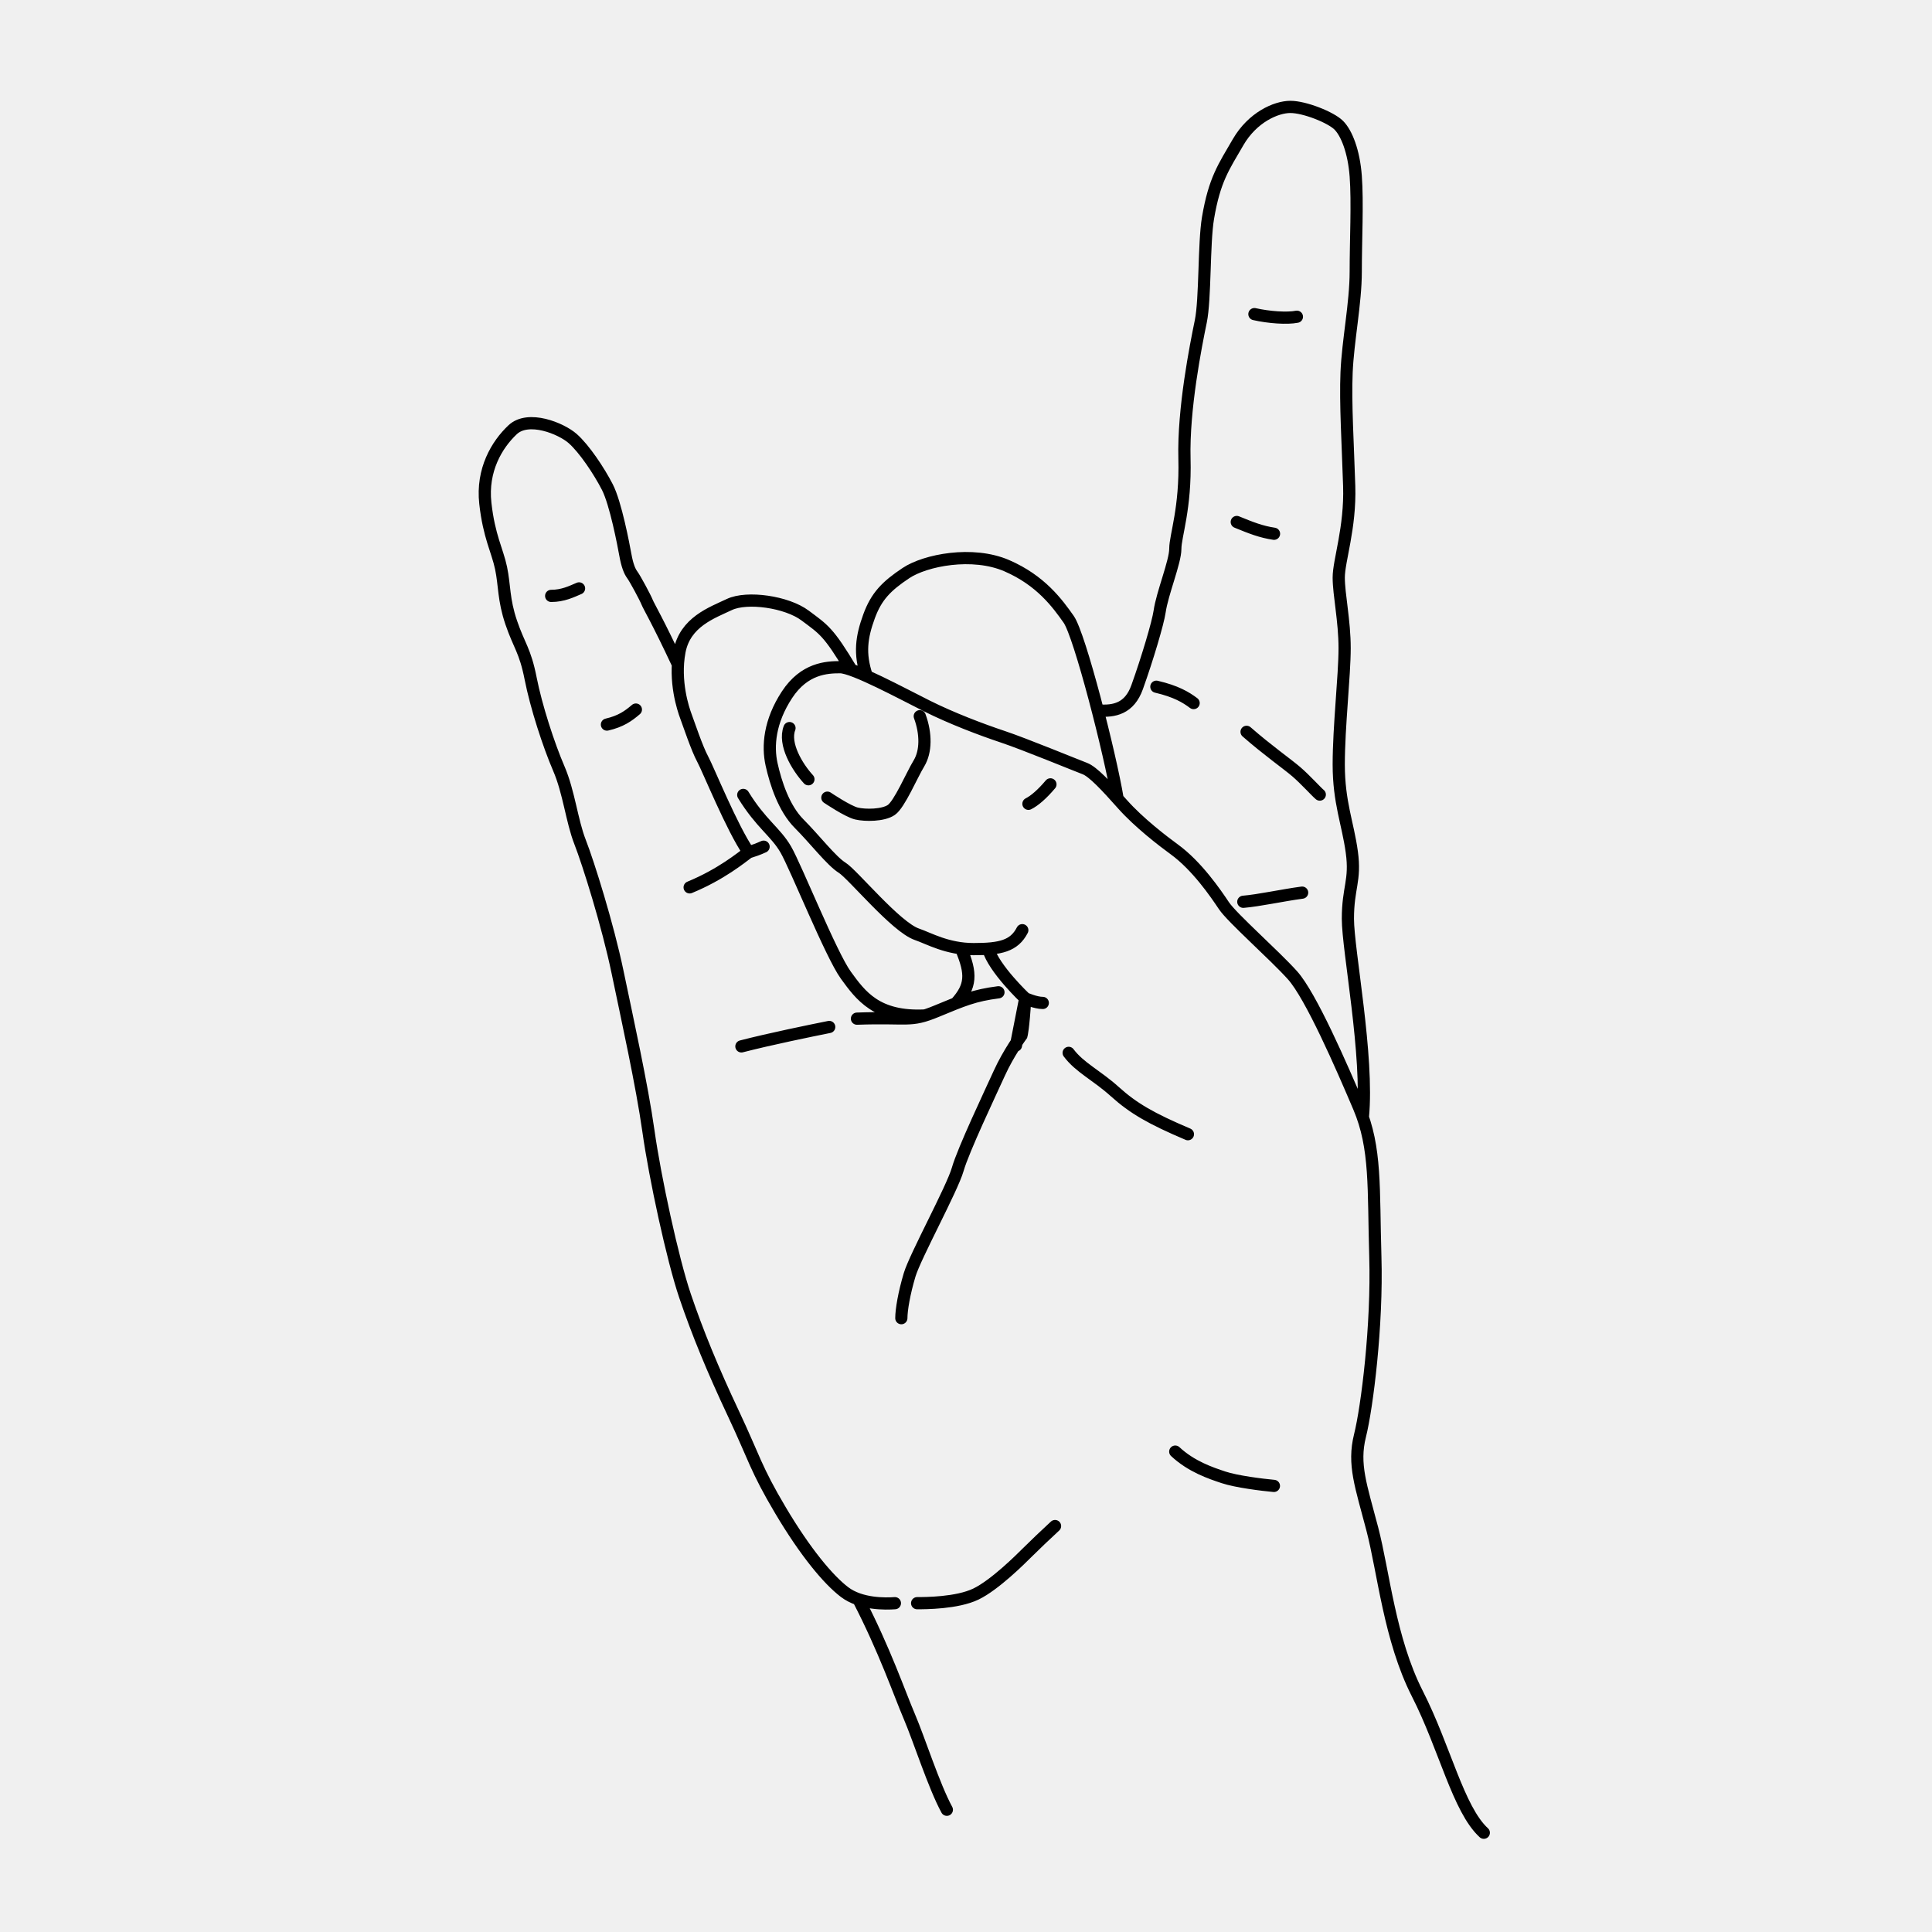
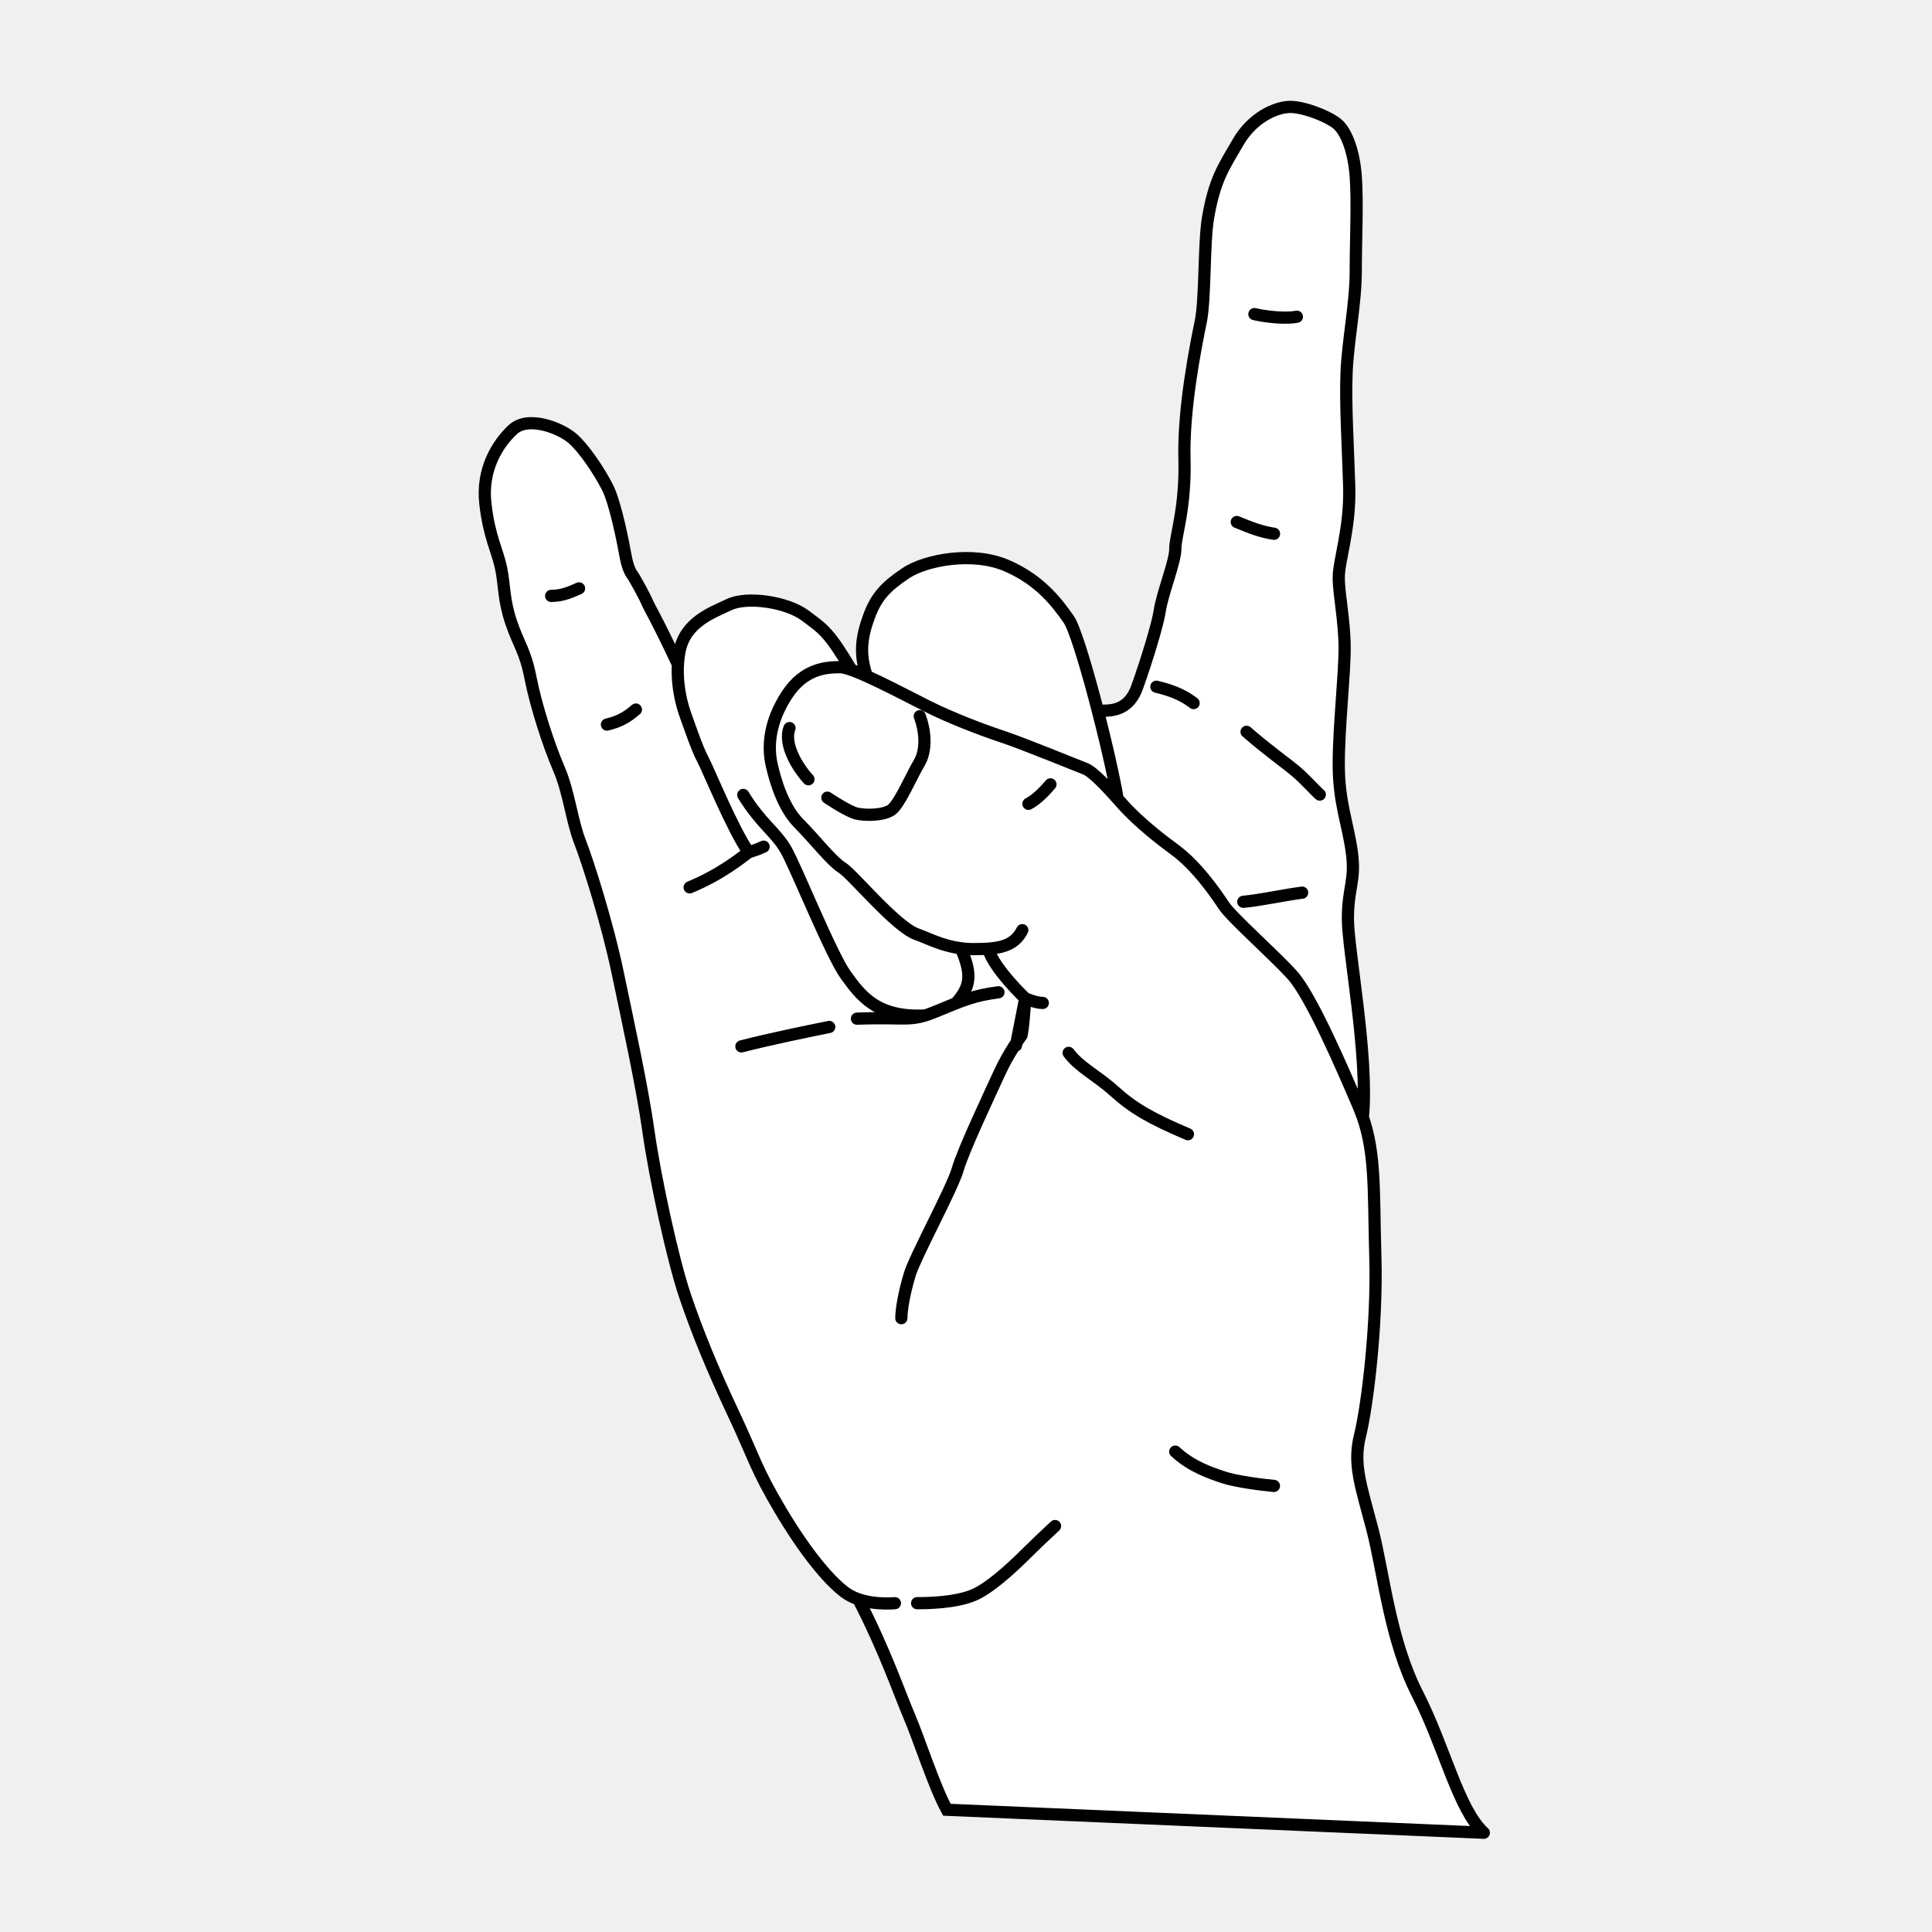
- <svg xmlns="http://www.w3.org/2000/svg" height="285" style="background-color:white" width="285">
-   <path d="m 126.622,235.917 c 3.879,7.481 6.093,13.966 7.517,17.288 1.424,3.322 3.638,10.282 5.536,13.762 m 33.693,-52.833 c 2.373,2.215 5.22,3.164 7.118,3.796 1.898,0.633 5.695,1.107 7.435,1.265 M 81.306,87.904 c 1.74,0 3.005,-0.633 4.113,-1.107 m 4.113,20.089 c 2.056,-0.475 3.164,-1.265 4.271,-2.215 M 100.004,98.003 C 96.959,91.49 95.732,89.513 95.459,88.831 95.187,88.149 93.686,85.354 93.277,84.808 92.868,84.263 92.527,83.376 92.255,81.876 91.982,80.376 90.823,74.24 89.595,71.853 c -1.227,-2.386 -3.409,-5.659 -5.114,-7.159 -1.705,-1.5 -6.546,-3.477 -8.864,-1.296 -2.318,2.182 -4.568,5.932 -4.023,10.841 0.545,4.909 1.773,6.955 2.318,9.546 0.545,2.591 0.341,4.637 1.5,8.046 1.159,3.409 2.046,4.091 2.864,8.25 0.818,4.159 2.659,9.819 4.159,13.296 1.5,3.477 1.909,7.705 3.137,10.841 1.227,3.137 4.091,12.273 5.523,19.16 1.432,6.887 3.597,16.649 4.562,23.496 0.964,6.846 3.568,18.9 5.4,24.3 1.832,5.4 4.05,10.8 7.136,17.357 3.086,6.557 3.279,8.1 6.943,14.271 3.664,6.171 7.039,10.221 9.45,12.054 2.411,1.832 6.075,1.736 7.425,1.639 m 3.279,0 c 1.157,0 5.882,0 8.679,-1.35 2.796,-1.35 6.654,-5.207 7.521,-6.075 0.868,-0.868 3.086,-2.989 4.146,-3.954 m -53.903,-94.217 c 4.637,-1.909 7.657,-4.416 8.68,-5.166 0.787,-0.249 1.371,-0.441 2.229,-0.834 m 79.444,6.778 c -2.893,0.386 -6.364,1.157 -8.679,1.35 m 0.482,-25.071 c 3.086,2.7 5.979,4.725 7.329,5.882 1.35,1.157 2.989,2.989 3.471,3.375 m -24.107,-15.911 c 2.893,0.675 4.339,1.543 5.496,2.411 m 6.364,-26.711 c 2.121,0.868 3.568,1.446 5.496,1.736 m -2.893,-32.4 c 2.121,0.482 4.821,0.675 6.268,0.386 m 9.729,118.103 c 0.879,-9.042 -2.207,-24.664 -2.207,-29.292 0,-4.629 1.157,-5.593 0.579,-9.836 -0.579,-4.243 -1.929,-7.329 -1.929,-12.921 0,-5.593 0.868,-13.114 0.868,-17.164 0,-4.05 -0.868,-7.907 -0.868,-10.414 0,-2.507 1.736,-7.329 1.543,-13.5 -0.193,-6.171 -0.579,-12.15 -0.386,-16.779 0.193,-4.629 1.35,-10.221 1.35,-14.85 0,-4.629 0.289,-10.221 -1e-5,-14.079 -0.276,-3.674 -1.35,-6.364 -2.507,-7.521 -1.157,-1.157 -5.014,-2.7 -7.136,-2.7 -2.121,0 -5.593,1.543 -7.714,5.207 -2.121,3.664 -3.471,5.496 -4.436,11.186 -0.623,3.676 -0.386,11.957 -1.061,15.236 -0.738,3.584 -2.604,12.921 -2.411,20.25 0.193,7.329 -1.35,11.379 -1.35,13.307 0,1.929 -1.929,6.557 -2.314,9.257 -0.235,1.644 -1.812,6.96 -3.322,11.163 -1.124,3.129 -3.34,3.632 -5.81,3.419 M 141.002,148.005 c 2.255,-2.511 2.377,-4.316 0.748,-8.118 m -15.335,10.38 c 7.637,-0.273 7.773,0.545 11.728,-1.091 3.955,-1.636 5.574,-2.339 9.144,-2.798 m -37.919,7.98 c 4.227,-1.091 10.228,-2.318 12.955,-2.864 m -12.682,-34.229 c 2.591,4.227 4.773,5.455 6.273,8.046 1.5,2.591 6.682,15.546 8.864,18.546 2.182,3 4.54,6.294 11.671,5.943 m -10.854,-50.983 c -3.408,-5.69 -4.089,-5.963 -6.817,-8.008 -2.727,-2.046 -8.591,-2.864 -11.182,-1.636 -2.591,1.227 -6.546,2.591 -7.364,6.955 -0.818,4.364 0.545,8.455 0.955,9.546 0.409,1.091 1.636,4.773 2.455,6.273 0.818,1.5 4.342,10.235 6.797,13.781 m 54.426,-7.897 c -1.084,-6.566 -5.584,-24.158 -7.22,-26.476 -1.636,-2.318 -4.091,-5.728 -9.137,-7.909 -5.046,-2.182 -12.001,-0.818 -14.864,1.091 -2.864,1.909 -4.364,3.409 -5.455,6.409 -1.091,3 -1.463,5.461 -0.323,8.799 m 47.37,67.569 c -5.455,-2.318 -8.046,-3.818 -10.773,-6.273 -2.727,-2.455 -5.182,-3.546 -6.819,-5.728 m -7.773,-1.091 1.364,-6.955 c -0.273,4.5 -0.545,5.455 -0.545,5.455 0,0 -1.909,2.591 -3.273,5.591 -1.364,3 -5.318,11.319 -6.137,14.183 -0.818,2.864 -6.273,12.819 -7.091,15.546 -0.818,2.727 -1.227,5.182 -1.227,6.409 m 12.802,-54.506 c 0.835,2.958 5.472,7.322 5.472,7.322 0,0 1.5,0.682 2.591,0.682 m -18.147,-42.296 c 0.951,2.587 0.934,5.224 -0.122,6.96 -1.057,1.736 -2.868,6.038 -4.076,6.868 -1.208,0.83 -3.849,0.83 -5.132,0.528 -1.283,-0.302 -4.302,-2.34 -4.302,-2.34 m -2.793,-2.717 c -1.66,-1.811 -3.698,-5.208 -2.793,-7.548 m 38.493,8.302 c -1.208,1.434 -2.34,2.415 -3.245,2.868 m 67.174,151.784 c -3.774,-3.472 -5.736,-12.529 -9.812,-20.53 -4.076,-8.001 -4.981,-17.963 -6.642,-24.303 -1.66,-6.34 -2.868,-9.51 -1.811,-13.737 1.057,-4.227 2.566,-16.303 2.264,-26.417 -0.302,-10.114 0.151,-16.001 -2.415,-22.039 -2.566,-6.038 -7.095,-16.454 -9.812,-19.473 -2.717,-3.019 -8.906,-8.453 -10.114,-10.265 -1.208,-1.811 -3.973,-5.868 -7.321,-8.302 -1.66,-1.208 -5.208,-3.925 -7.623,-6.642 -2.415,-2.717 -4.378,-4.831 -5.585,-5.283 -1.208,-0.453 -8.906,-3.623 -12.076,-4.68 -3.17,-1.057 -7.548,-2.717 -11.171,-4.529 -3.623,-1.811 -10.869,-5.736 -12.831,-5.736 -1.962,0 -5.283,0.151 -7.85,4.076 -2.566,3.925 -2.868,7.548 -2.264,10.265 0.604,2.717 1.811,6.491 4.076,8.755 2.264,2.264 4.755,5.51 6.34,6.491 1.551,0.96 7.925,8.755 11.02,9.812 1.767,0.603 4.453,2.189 8.378,2.189 3.925,0 5.963,-0.453 7.17,-2.793" style="fill:none;stroke:#000000;stroke-width:1.8;stroke-linecap:round;stroke-miterlimit:4;stroke-opacity:1;stroke-dasharray:none;display:inline" />
+ <svg xmlns="http://www.w3.org/2000/svg" height="285" width="285" version="1.1" id="svg1">
+   <defs id="defs1" />
+   <path style="background-color:white;fill:#ffffff" d="m 139.701,267.347 -13.022,-31.202 -4.126,-2.966 -9.541,-13.28 -11.153,-25.916 -6.318,-27.334 -4.964,-26.947 -7.543,-24.175 -5.222,-16.181 -5.931,-23.015 v -8.316 l 5.609,-5.738 6.447,1.805 3.739,4.706 3.481,5.867 1.676,9.735 7.349,12.958 1.934,-5.093 7.994,-4.19 8.252,2.321 4.384,4.19 2.708,4.642 2.514,0.322 -0.903,-4.964 1.87,-6.318 5.867,-4.448 10.379,-1.547 7.414,2.966 5.286,5.867 4.319,14.183 4.513,-1.225 6.447,-21.468 2.063,-18.631 1.483,-16.826 2.127,-18.696 5.867,-11.088 6.834,-1.547 6.769,3.481 2.385,8.703 -1.805,22.112 -0.129,13.216 -0.193,16.697 -1.031,8.897 0.451,14.247 -0.451,12.313 1.934,12.958 -0.774,7.027 2.837,26.69 -0.258,3.61 1.612,10.831 -0.065,23.853 -2.514,14.118 2.127,11.282 5.351,22.499 4.126,8.897 4.9,11.282 1.418,2.127 z" id="path2" />
+   <path d="m 173.369,214.134 c 2.373,2.215 5.22,3.164 7.118,3.796 1.898,0.633 5.695,1.107 7.435,1.265 M 81.306,87.904 c 1.74,0 3.005,-0.633 4.113,-1.107 m 4.113,20.089 c 2.056,-0.475 3.164,-1.265 4.271,-2.215 M 100.004,98.003 C 96.959,91.49 95.732,89.513 95.459,88.831 95.187,88.149 93.686,85.354 93.277,84.808 92.868,84.263 92.527,83.376 92.255,81.876 91.982,80.376 90.823,74.24 89.595,71.853 c -1.227,-2.386 -3.409,-5.659 -5.114,-7.159 -1.705,-1.5 -6.546,-3.477 -8.864,-1.296 -2.318,2.182 -4.568,5.932 -4.023,10.841 0.545,4.909 1.773,6.955 2.318,9.546 0.545,2.591 0.341,4.637 1.5,8.046 1.159,3.409 2.046,4.091 2.864,8.25 0.818,4.159 2.659,9.819 4.159,13.296 1.5,3.477 1.909,7.705 3.137,10.841 1.227,3.137 4.091,12.273 5.523,19.16 1.432,6.887 3.597,16.649 4.562,23.496 0.964,6.846 3.568,18.9 5.4,24.3 1.832,5.4 4.05,10.8 7.136,17.357 3.086,6.557 3.279,8.1 6.943,14.271 3.664,6.171 7.039,10.221 9.45,12.054 2.411,1.832 6.075,1.736 7.425,1.639 m 3.279,0 c 1.157,0 5.882,0 8.679,-1.35 2.796,-1.35 6.654,-5.207 7.521,-6.075 0.868,-0.868 3.086,-2.989 4.146,-3.954 m -53.903,-94.217 c 4.637,-1.909 7.657,-4.416 8.68,-5.166 0.787,-0.249 1.371,-0.441 2.229,-0.834 m 79.444,6.778 c -2.893,0.386 -6.364,1.157 -8.679,1.35 m 0.482,-25.071 c 3.086,2.7 5.979,4.725 7.329,5.882 1.35,1.157 2.989,2.989 3.471,3.375 m -24.107,-15.911 c 2.893,0.675 4.339,1.543 5.496,2.411 m 6.364,-26.711 c 2.121,0.868 3.568,1.446 5.496,1.736 m -2.893,-32.4 c 2.121,0.482 4.821,0.675 6.268,0.386 m 9.729,118.103 c 0.879,-9.042 -2.207,-24.664 -2.207,-29.292 0,-4.629 1.157,-5.593 0.579,-9.836 -0.579,-4.243 -1.929,-7.329 -1.929,-12.921 0,-5.593 0.868,-13.114 0.868,-17.164 0,-4.05 -0.868,-7.907 -0.868,-10.414 0,-2.507 1.736,-7.329 1.543,-13.5 -0.193,-6.171 -0.579,-12.15 -0.386,-16.779 0.193,-4.629 1.35,-10.221 1.35,-14.85 0,-4.629 0.289,-10.221 -1e-5,-14.079 -0.276,-3.674 -1.35,-6.364 -2.507,-7.521 -1.157,-1.157 -5.014,-2.7 -7.136,-2.7 -2.121,0 -5.593,1.543 -7.714,5.207 -2.121,3.664 -3.471,5.496 -4.436,11.186 -0.623,3.676 -0.386,11.957 -1.061,15.236 -0.738,3.584 -2.604,12.921 -2.411,20.25 0.193,7.329 -1.35,11.379 -1.35,13.307 0,1.929 -1.929,6.557 -2.314,9.257 -0.235,1.644 -1.812,6.96 -3.322,11.163 -1.124,3.129 -3.34,3.632 -5.81,3.419 M 141.002,148.005 c 2.255,-2.511 2.377,-4.316 0.748,-8.118 m -15.335,10.38 c 7.637,-0.273 7.773,0.545 11.728,-1.091 3.955,-1.636 5.574,-2.339 9.144,-2.798 m -37.919,7.98 c 4.227,-1.091 10.228,-2.318 12.955,-2.864 m -12.682,-34.229 c 2.591,4.227 4.773,5.455 6.273,8.046 1.5,2.591 6.682,15.546 8.864,18.546 2.182,3 4.54,6.294 11.671,5.943 m -10.854,-50.983 c -3.408,-5.69 -4.089,-5.963 -6.817,-8.008 -2.727,-2.046 -8.591,-2.864 -11.182,-1.636 -2.591,1.227 -6.546,2.591 -7.364,6.955 -0.818,4.364 0.545,8.455 0.955,9.546 0.409,1.091 1.636,4.773 2.455,6.273 0.818,1.5 4.342,10.235 6.797,13.781 m 54.426,-7.897 c -1.084,-6.566 -5.584,-24.158 -7.22,-26.476 -1.636,-2.318 -4.091,-5.728 -9.137,-7.909 -5.046,-2.182 -12.001,-0.818 -14.864,1.091 -2.864,1.909 -4.364,3.409 -5.455,6.409 -1.091,3 -1.463,5.461 -0.323,8.799 m 47.37,67.569 c -5.455,-2.318 -8.046,-3.818 -10.773,-6.273 -2.727,-2.455 -5.182,-3.546 -6.819,-5.728 m -7.773,-1.091 1.364,-6.955 c -0.273,4.5 -0.545,5.455 -0.545,5.455 0,0 -1.909,2.591 -3.273,5.591 -1.364,3 -5.318,11.319 -6.137,14.183 -0.818,2.864 -6.273,12.819 -7.091,15.546 -0.818,2.727 -1.227,5.182 -1.227,6.409 m 12.802,-54.506 c 0.835,2.958 5.472,7.322 5.472,7.322 0,0 1.5,0.682 2.591,0.682 m -18.147,-42.296 c 0.951,2.587 0.934,5.224 -0.122,6.96 -1.057,1.736 -2.868,6.038 -4.076,6.868 -1.208,0.83 -3.849,0.83 -5.132,0.528 -1.283,-0.302 -4.302,-2.34 -4.302,-2.34 m -2.793,-2.717 c -1.66,-1.811 -3.698,-5.208 -2.793,-7.548 m 38.493,8.302 c -1.208,1.434 -2.34,2.415 -3.245,2.868 m 67.174,151.784 c -3.774,-3.472 -5.736,-12.529 -9.812,-20.53 -4.076,-8.001 -4.981,-17.963 -6.642,-24.303 -1.66,-6.34 -2.868,-9.51 -1.811,-13.737 1.057,-4.227 2.566,-16.303 2.264,-26.417 -0.302,-10.114 0.151,-16.001 -2.415,-22.039 -2.566,-6.038 -7.095,-16.454 -9.812,-19.473 -2.717,-3.019 -8.906,-8.453 -10.114,-10.265 -1.208,-1.811 -3.973,-5.868 -7.321,-8.302 -1.66,-1.208 -5.208,-3.925 -7.623,-6.642 -2.415,-2.717 -4.378,-4.831 -5.585,-5.283 -1.208,-0.453 -8.906,-3.623 -12.076,-4.68 -3.17,-1.057 -7.548,-2.717 -11.171,-4.529 -3.623,-1.811 -10.869,-5.736 -12.831,-5.736 -1.962,0 -5.283,0.151 -7.85,4.076 -2.566,3.925 -2.868,7.548 -2.264,10.265 0.604,2.717 1.811,6.491 4.076,8.755 2.264,2.264 4.755,5.51 6.34,6.491 1.551,0.96 7.925,8.755 11.02,9.812 1.767,0.603 4.453,2.189 8.378,2.189 3.925,0 5.963,-0.453 7.17,-2.793 m -24.18,98.7 c 3.879,7.481 6.093,13.966 7.517,17.288 1.424,3.322 3.638,10.282 5.536,13.762 l 79.207,3.39" style="fill:none;stroke:#000000;stroke-width:1.8;stroke-linecap:round;stroke-miterlimit:4;stroke-opacity:1;stroke-dasharray:none;display:inline" id="path1" />
</svg>
